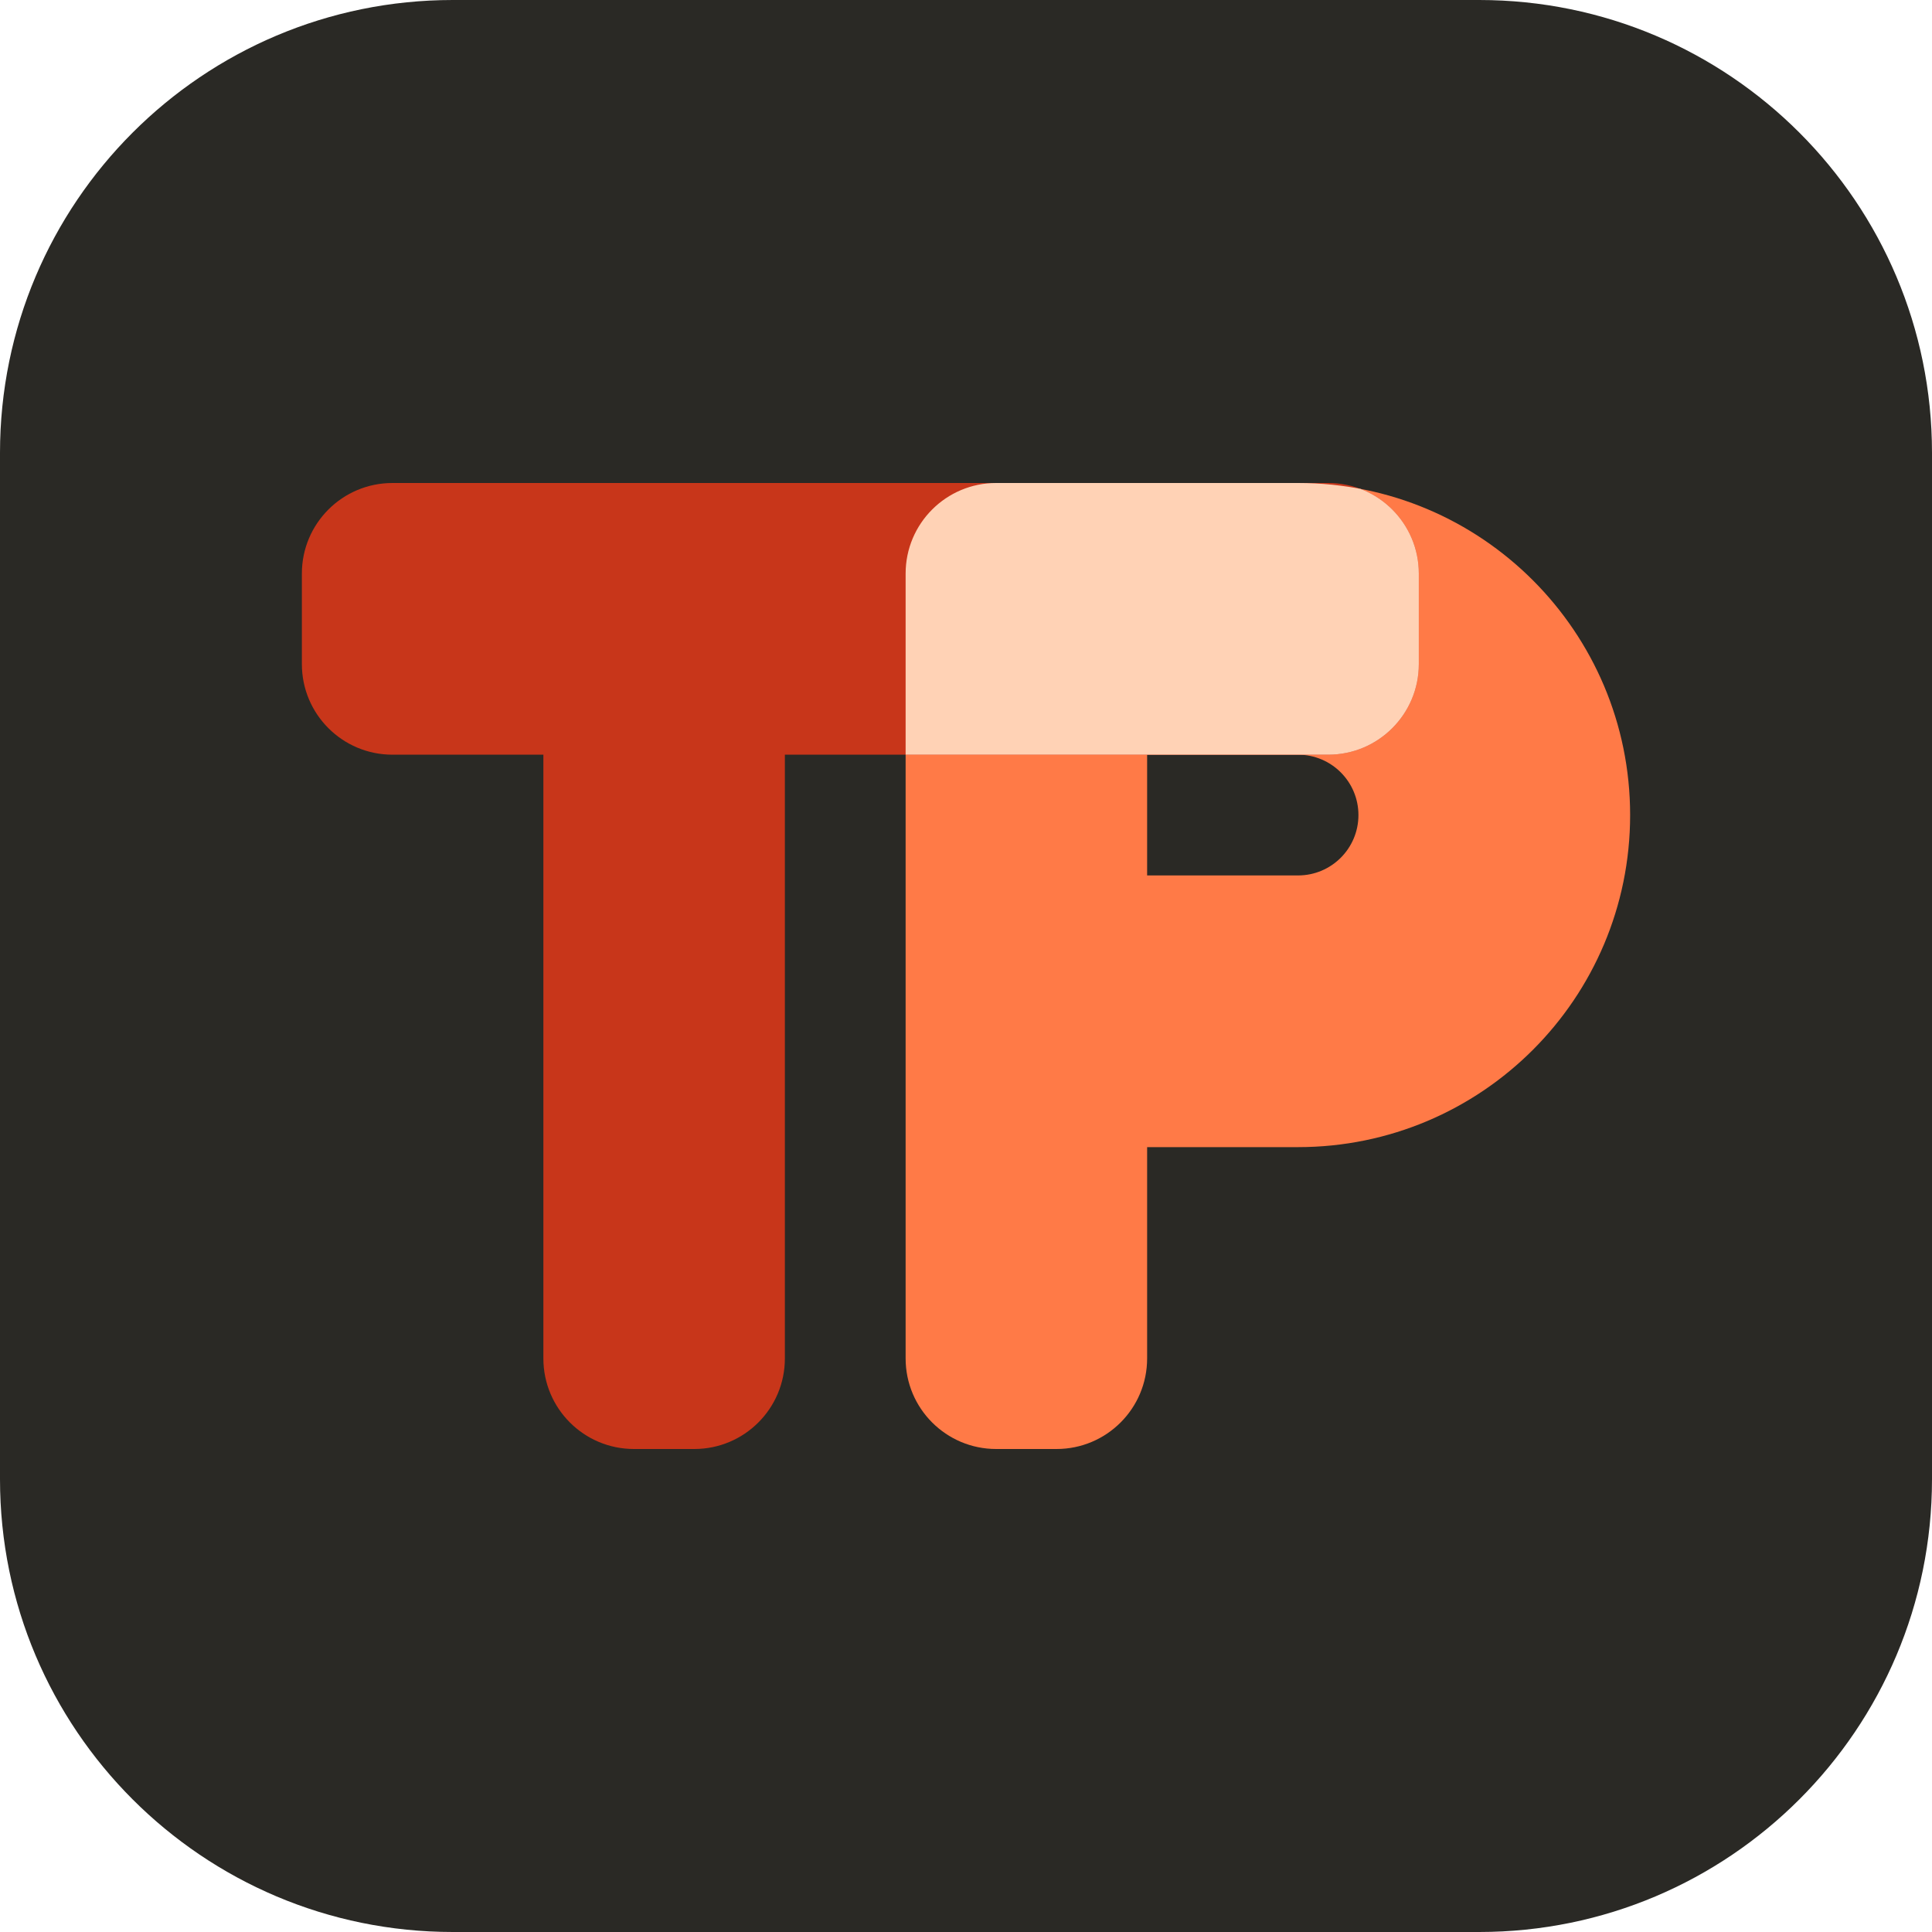
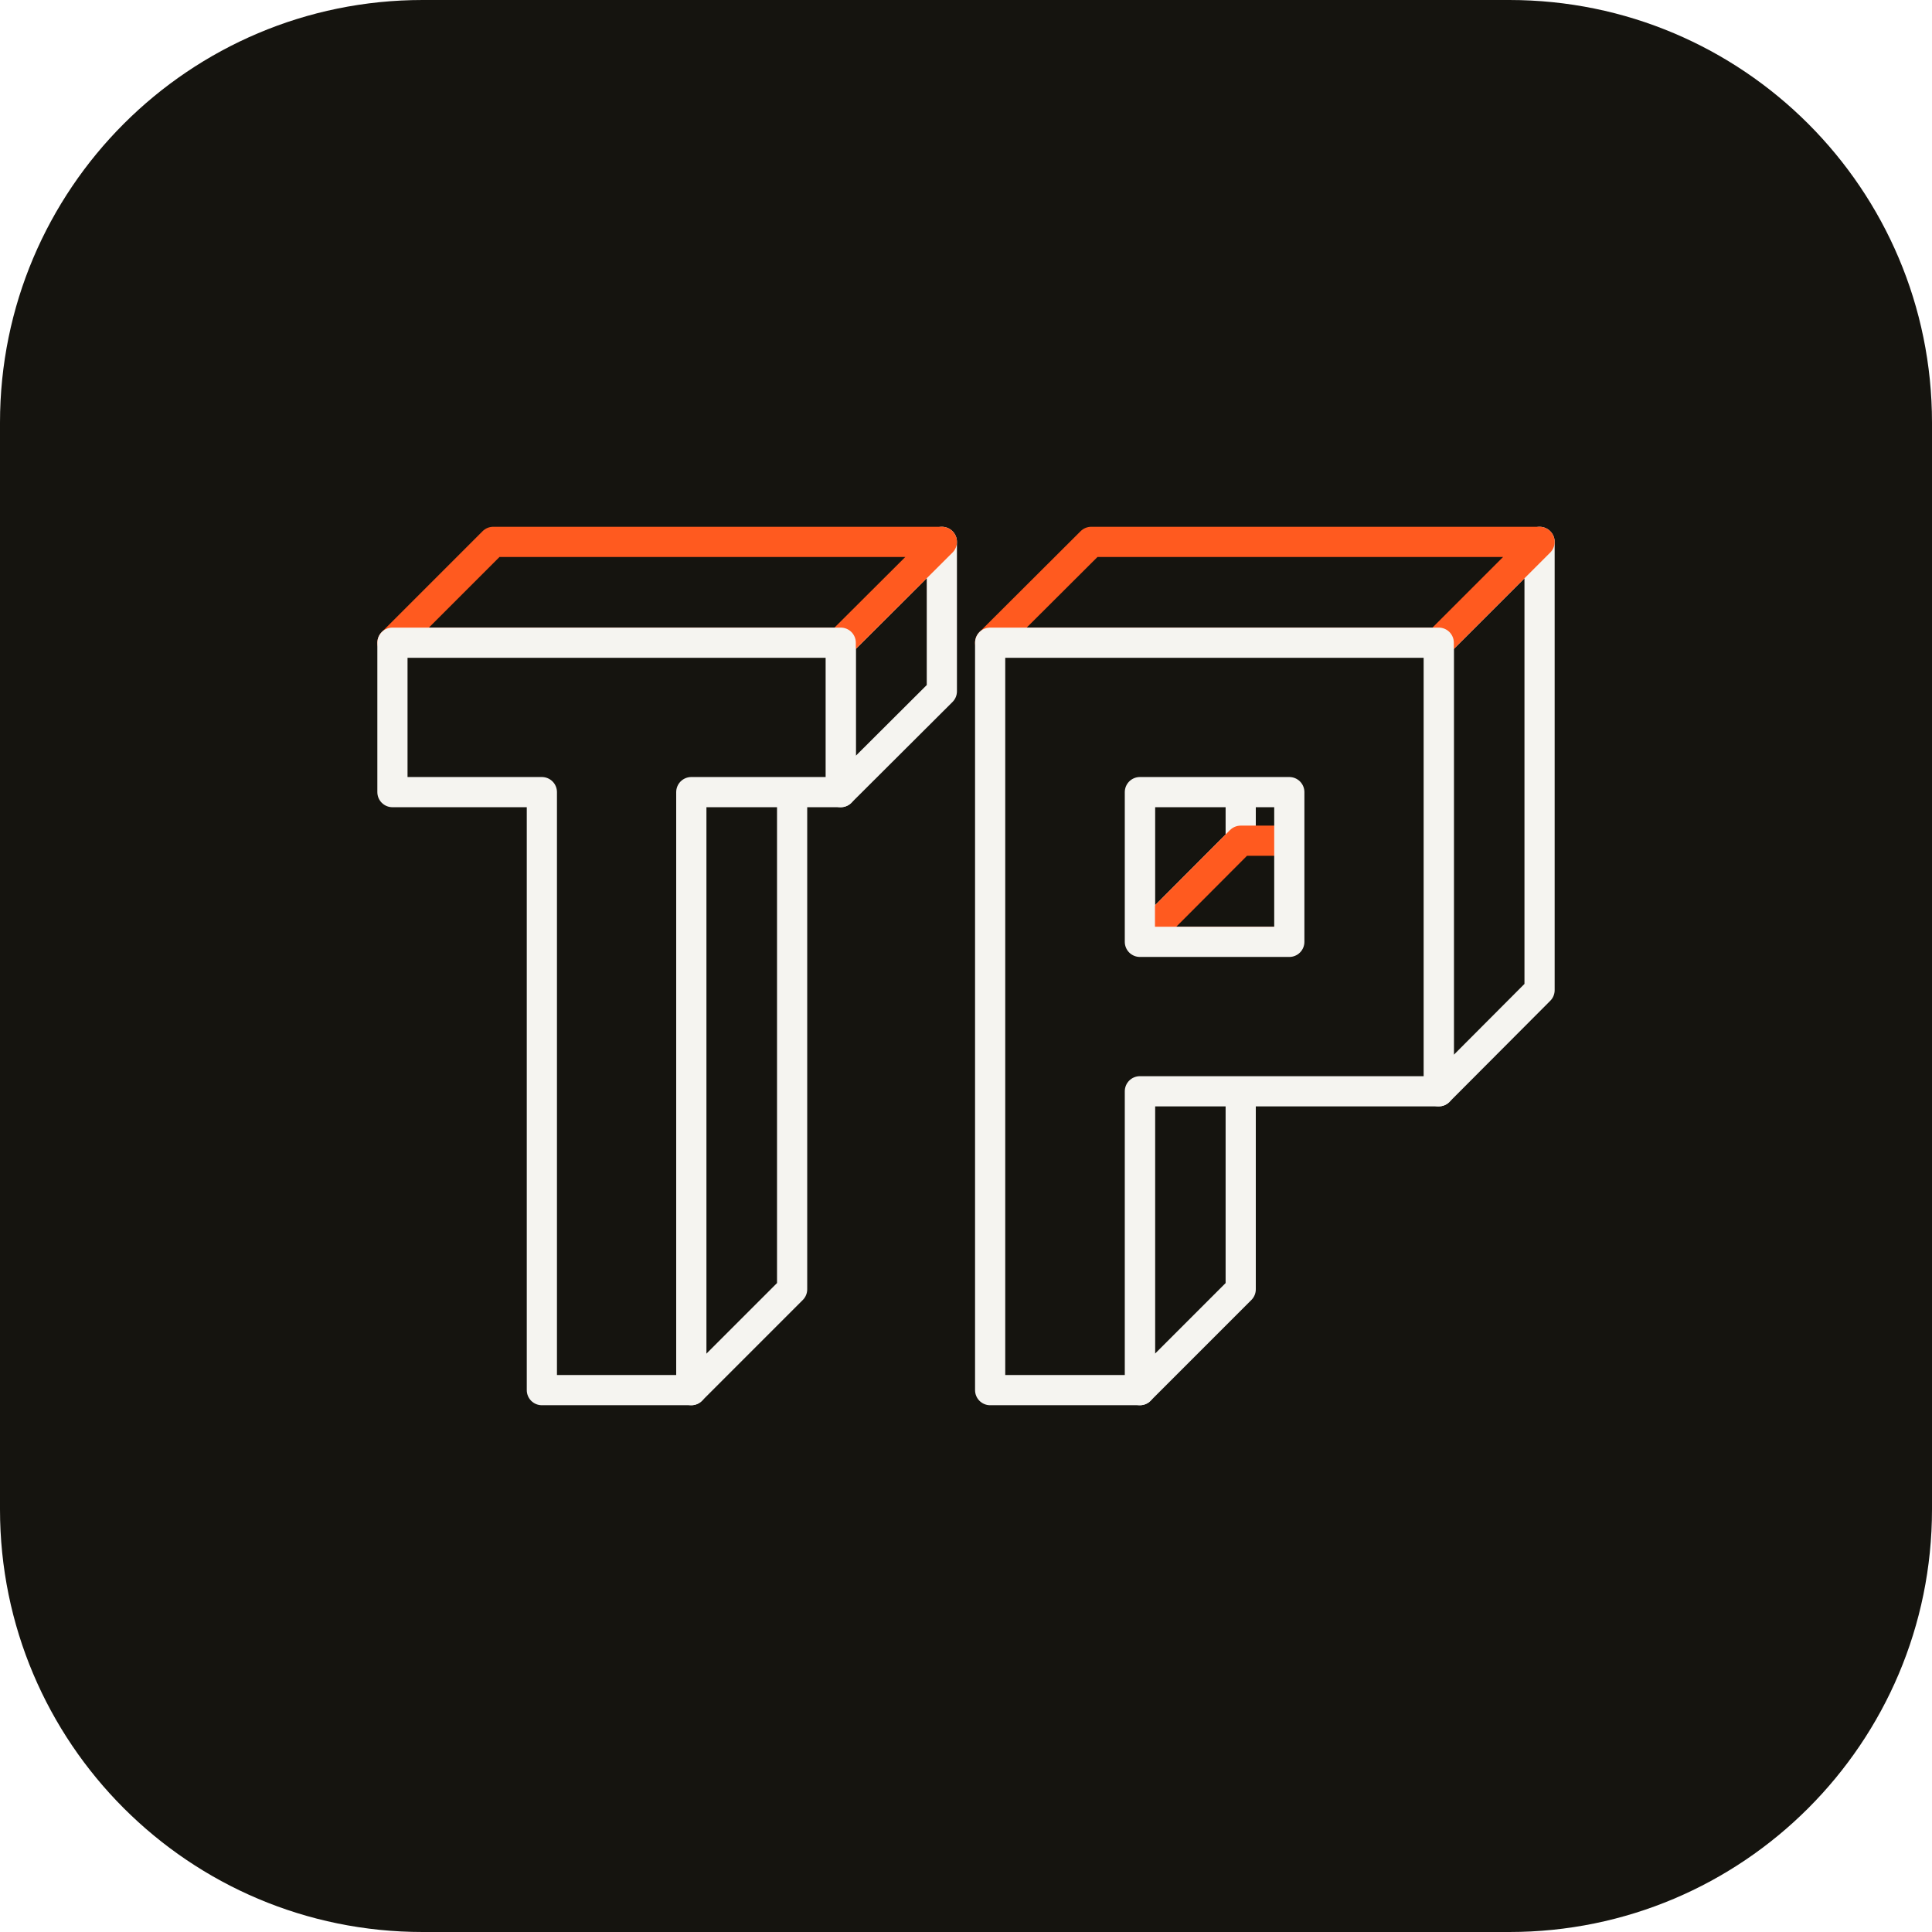
<svg xmlns="http://www.w3.org/2000/svg" viewBox="0 0 64 64">
-   <defs>
-     <clipPath id="p">
-       <path d="M30 19 A3 3 0 0 1 33 16 H43 A11 11 0 0 1 43 38 H38 V45 A3 3 0 0 1 35 48 H33 A3 3 0 0 1 30 45 Z M38 25 V29 H43 A2 2 0 0 0 43 25 Z" clip-rule="evenodd" />
-     </clipPath>
-   </defs>
-   <rect width="64" height="64" rx="15" fill="#2A2925" />
-   <path d="M30 19 A3 3 0 0 1 33 16 H43 A11 11 0 0 1 43 38 H38 V45 A3 3 0 0 1 35 48 H33 A3 3 0 0 1 30 45 Z M38 25 V29 H43 A2 2 0 0 0 43 25 Z" fill="#FF7A47" fill-rule="evenodd" />
-   <path d="M10 19 A3 3 0 0 1 13 16 H44 A3 3 0 0 1 47 19 V22 A3 3 0 0 1 44 25 H26 V45 A3 3 0 0 1 23 48 H21 A3 3 0 0 1 18 45 V25 H13 A3 3 0 0 1 10 22 Z" fill="#C8361A" />
-   <path d="M10 19 A3 3 0 0 1 13 16 H44 A3 3 0 0 1 47 19 V22 A3 3 0 0 1 44 25 H26 V45 A3 3 0 0 1 23 48 H21 A3 3 0 0 1 18 45 V25 H13 A3 3 0 0 1 10 22 Z" fill="#FFD2B5" clip-path="url(#p)" />
+   <rect width="64" height="64" rx="14" fill="#15140F" />
+   <g stroke-width="1.0" stroke-linejoin="round" stroke-linecap="round">
+     <polygon points="22.90,26.24 26.24,22.90 26.24,42.71 22.90,46.05" fill="#15140F" stroke="#F5F4F0" />
+     <polygon points="27.85,21.29 31.20,17.95 31.20,22.90 27.85,26.24" fill="#15140F" stroke="#F5F4F0" />
+     <polygon points="37.76,26.24 41.10,22.90 41.10,27.85 37.76,31.20" fill="#15140F" stroke="#F5F4F0" />
+     <polygon points="37.76,36.15 41.10,32.80 41.10,42.71 37.76,46.05" fill="#15140F" stroke="#F5F4F0" />
+     <polygon points="47.66,21.29 51.00,17.95 51.00,32.80 47.66,36.15" fill="#15140F" stroke="#F5F4F0" />
+     <polygon points="13.00,21.29 16.34,17.95 31.20,17.95 27.85,21.29" fill="#15140F" stroke="#FF5A1F" />
+     <polygon points="32.80,21.29 36.15,17.95 51.00,17.95 47.66,21.29" fill="#15140F" stroke="#FF5A1F" />
+     <polygon points="37.76,31.20 41.10,27.85 46.05,27.85 42.71,31.20" fill="#15140F" stroke="#FF5A1F" />
+     <polygon points="13.00,21.29 27.85,21.29 27.85,26.24 22.90,26.24 22.90,46.05 17.95,46.05 17.95,26.24 13.00,26.24" fill="#15140F" stroke="#F5F4F0" />
+     <path d="M32.80,21.29 L47.66,21.29 L47.66,36.15 L37.76,36.15 L37.76,46.05 L32.80,46.05Z M37.76,26.24 L42.71,26.24 L42.71,31.20 L37.76,31.20Z" fill="#15140F" fill-rule="evenodd" stroke="#F5F4F0" />
+   </g>
</svg>
